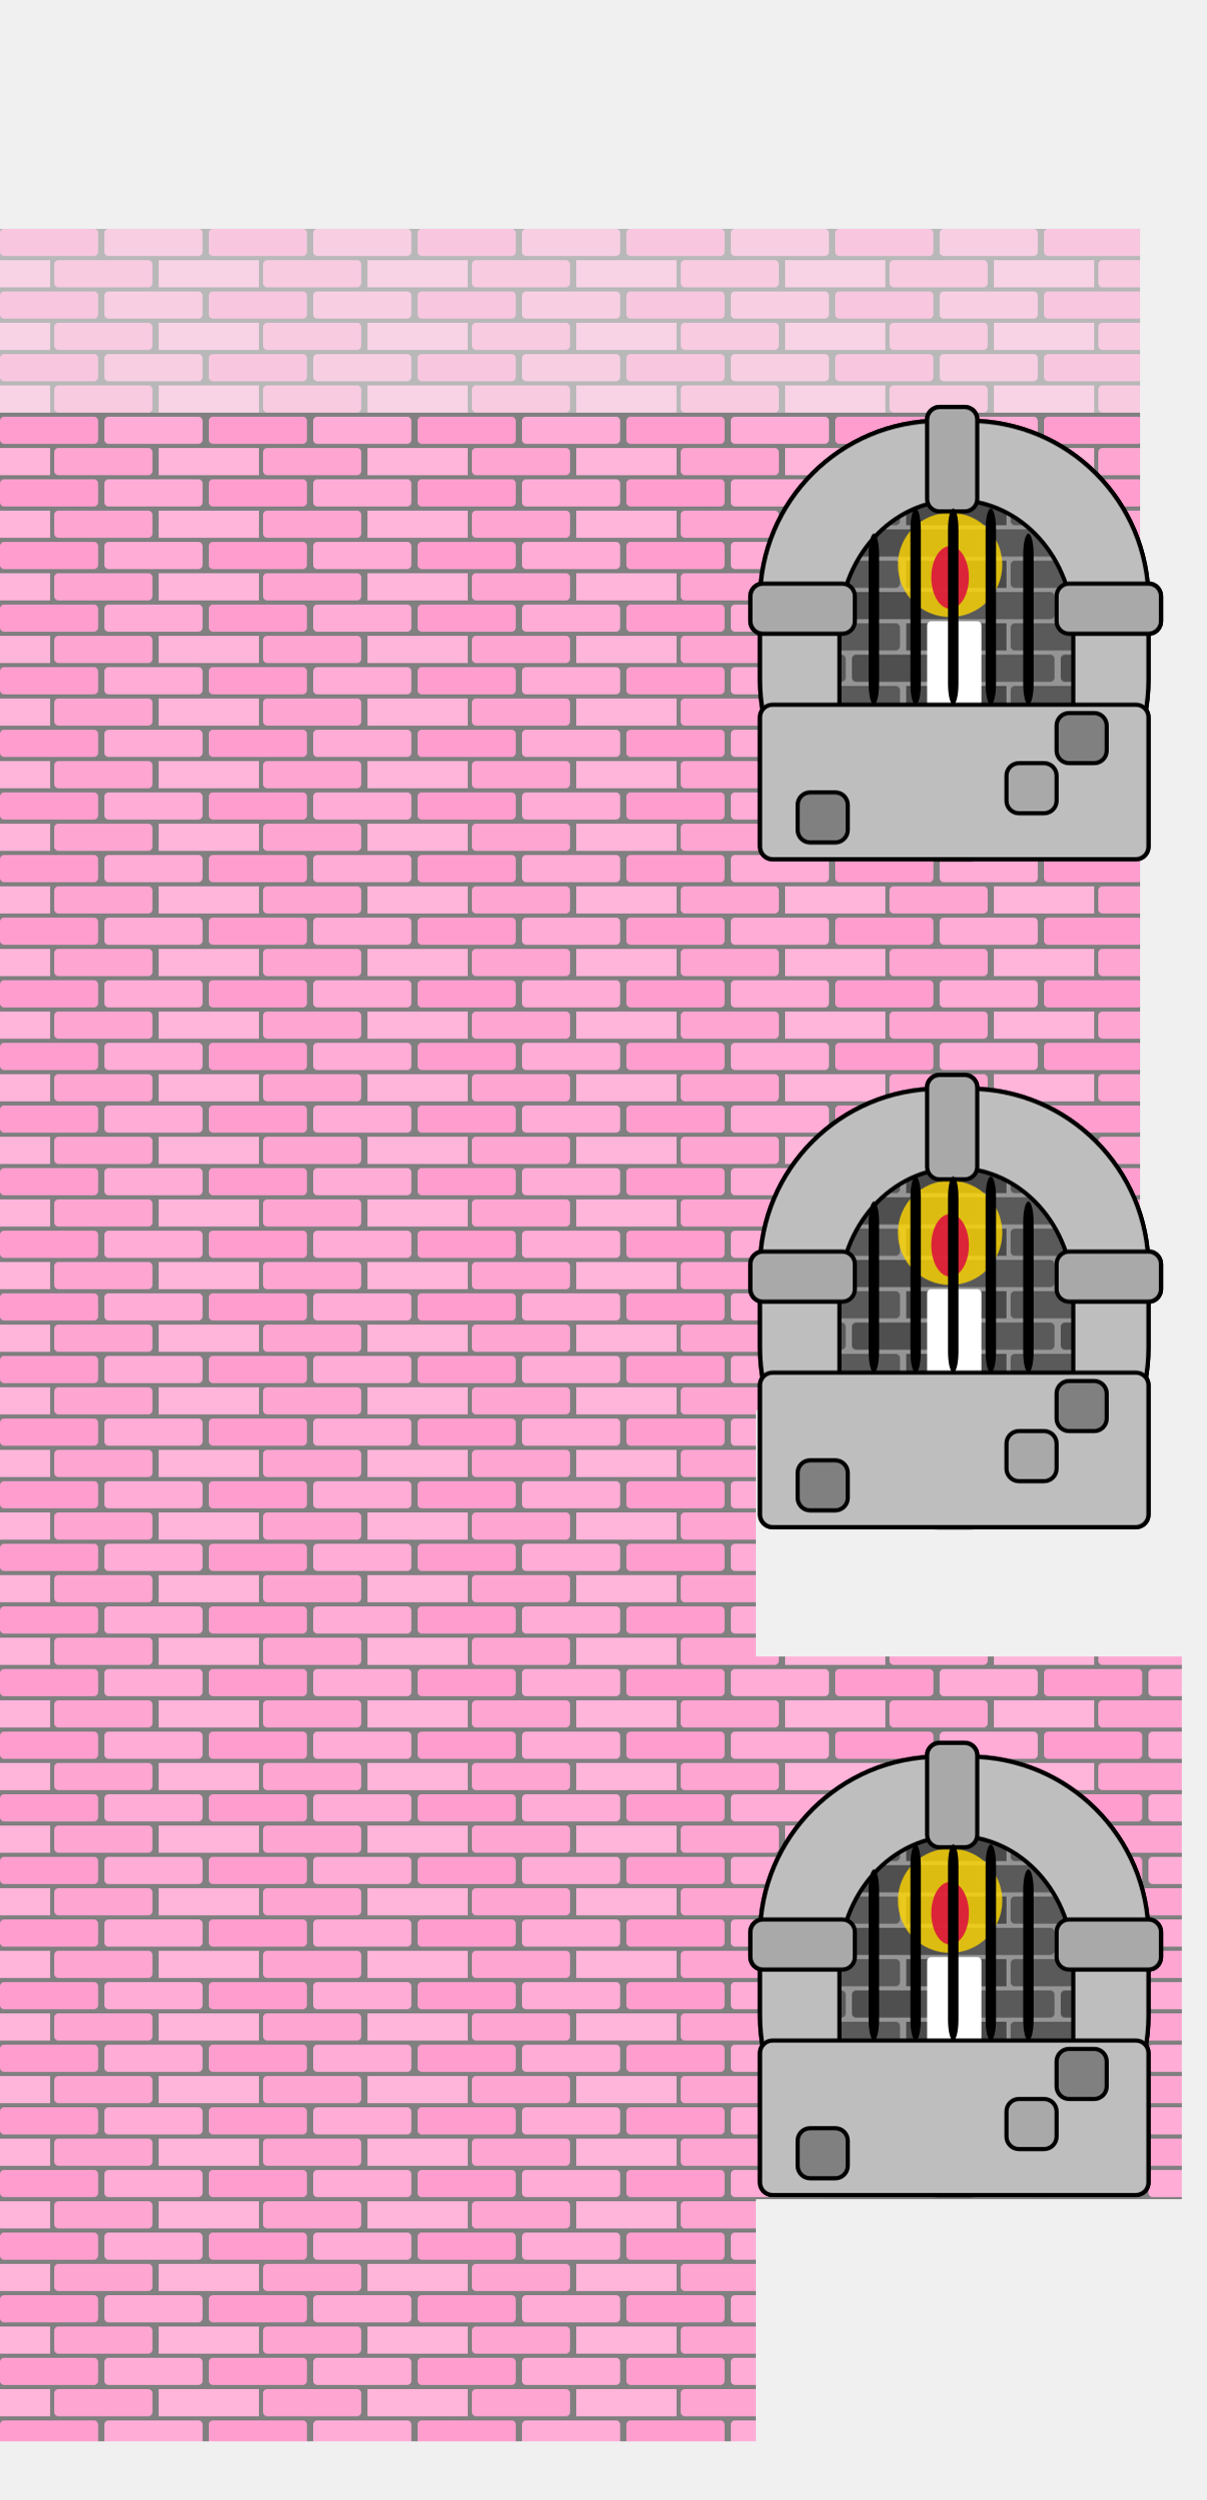
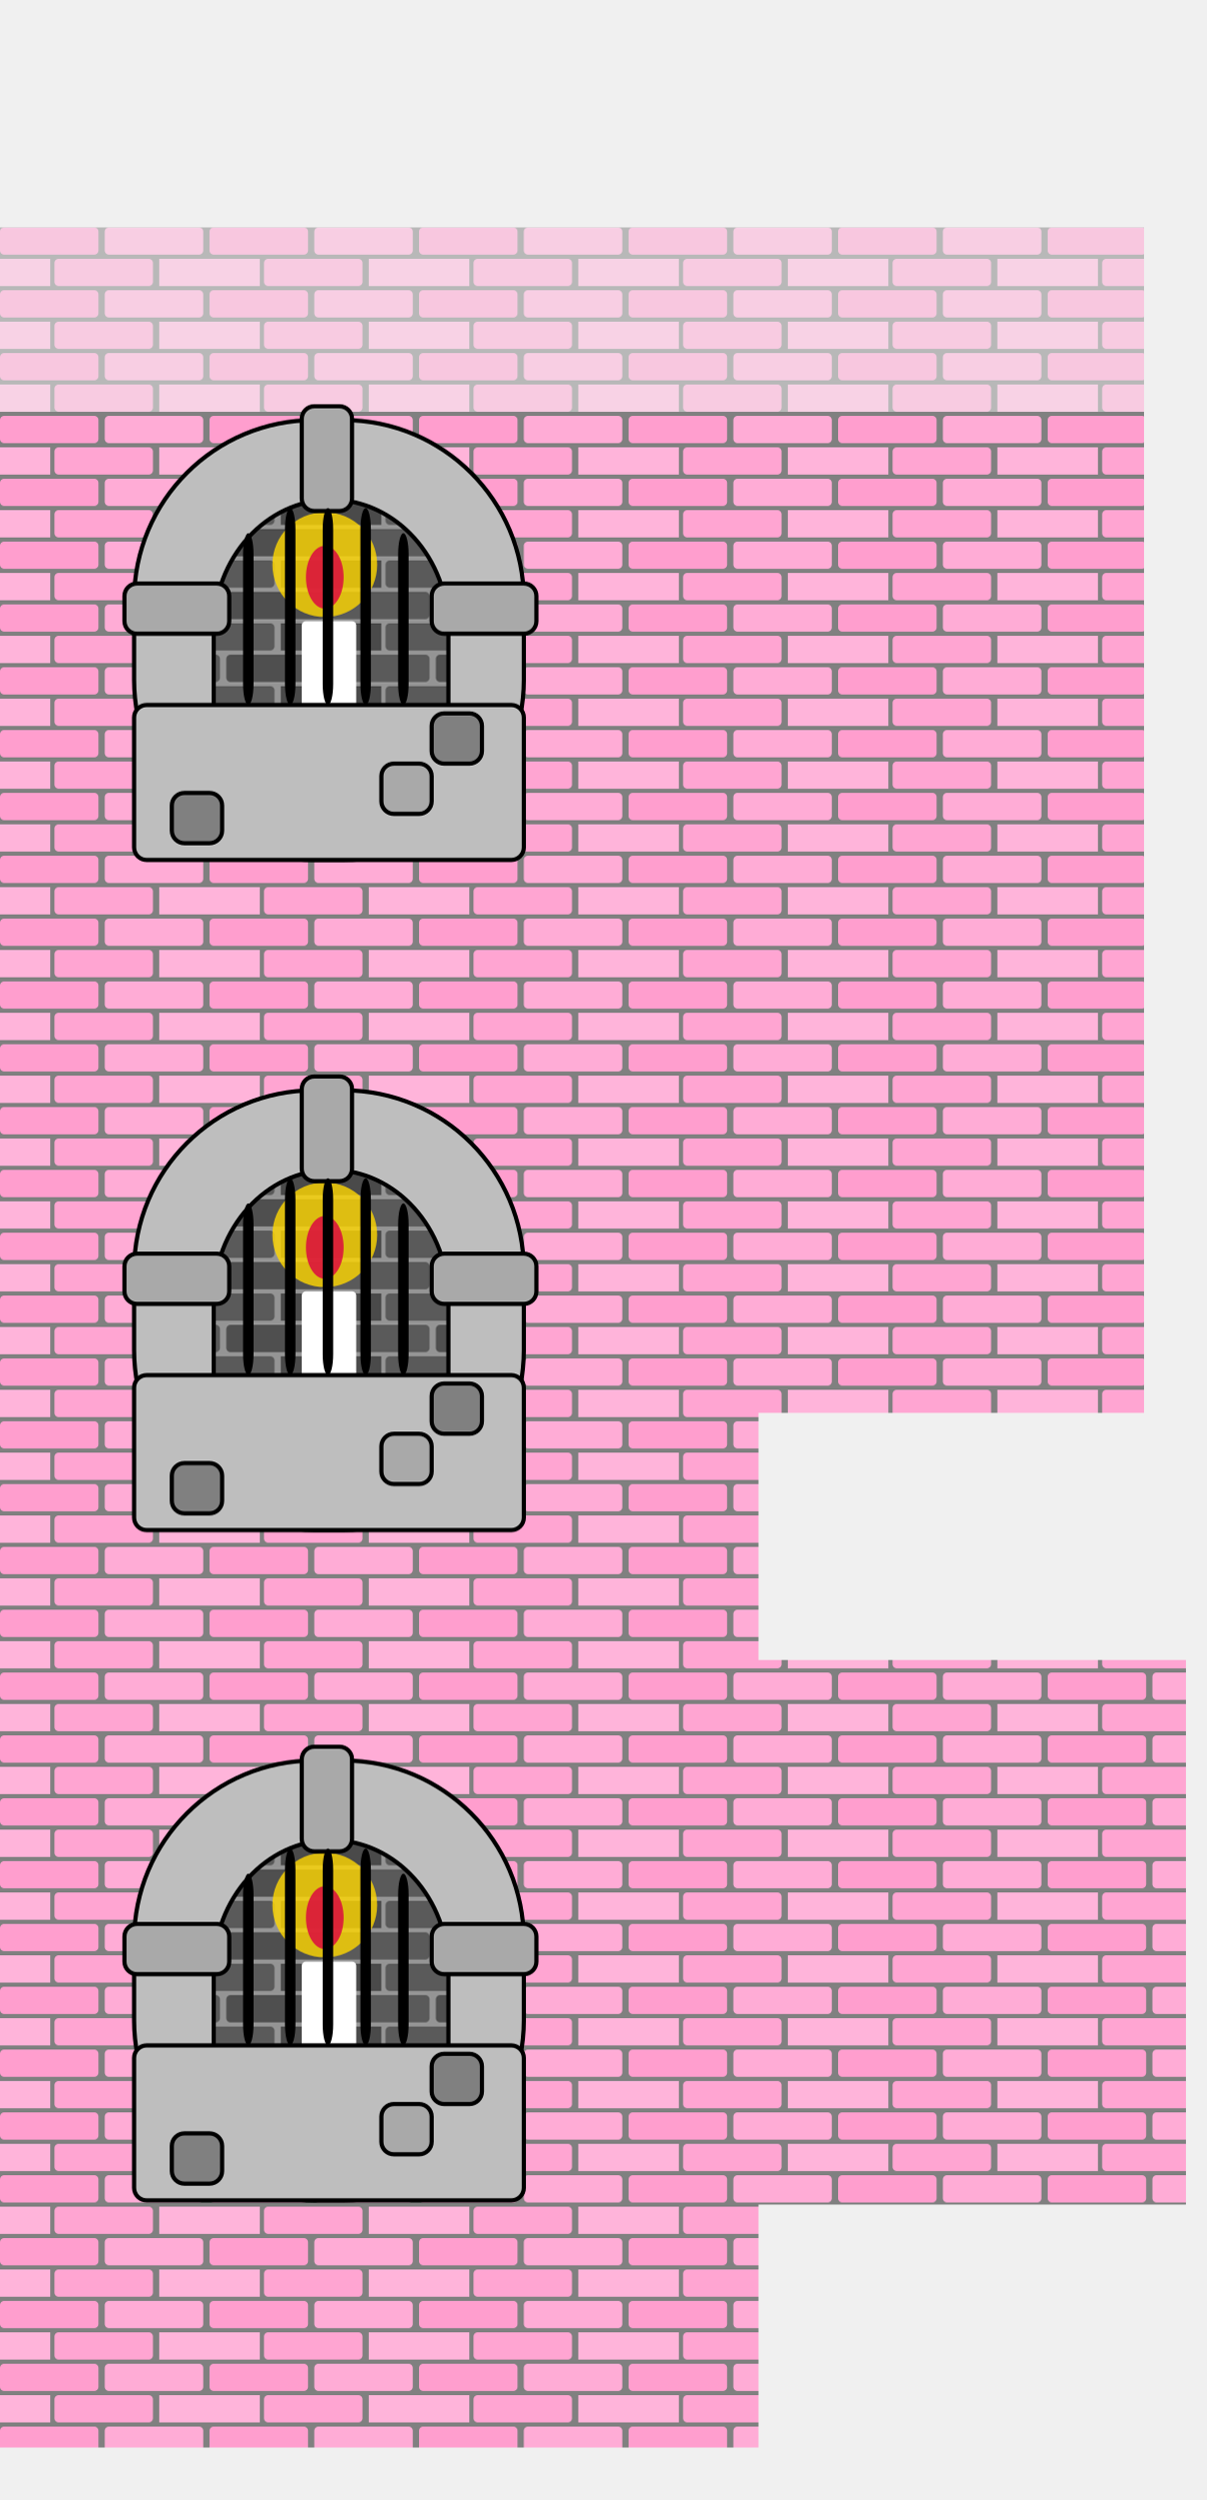
- <svg xmlns="http://www.w3.org/2000/svg" width="280" height="580" viewBox="0 0 289 489">
+ <svg xmlns="http://www.w3.org/2000/svg" width="280" height="580" viewBox="0 0 288 488">
  <defs>
    <pattern id="my5pattern" patternUnits="userSpaceOnUse" x="0" y="0" width="50" height="15">
      <rect width="323" height="580" x="0" y="0" fill="grey" />
      <rect width="23.5" height="6.5" x="0" y="0" rx="1" fill="#ff9ece" />
      <rect width="23.5" height="6.5" x="25" y="0" rx="1" fill="#ffacd6" />
      <rect width="12" height="6.5" x="0" y="7.5" fill="#ffb4da" />
      <rect width="23.5" height="6.5" x="13" y="7.5" rx="1" fill="#ffa5d2" />
      <rect width="12" height="6.5" x="38" y="7.5" fill="#ffb4da" />
    </pattern>
    <pattern id="my3pattern" patternUnits="userSpaceOnUse" x="0" y="0" width="50" height="15">
      <rect width="50" height="15" x="0" y="0" class="back" fill="lightgrey" />
      <rect width="23.5" height="6.5" x="0" y="0" rx="1" class="brickcolor1" fill="grey" />
      <rect width="23.5" height="6.5" x="25" y="0" rx="1" class="brickcolor2" fill="#717171" />
      <rect width="12" height="6.5" x="0" y="7.5" class="brickcolor4" fill="dimgrey" />
      <rect width="23.5" height="6.5" x="13" y="7.5" rx="1" class="brickcolor3" fill="#808080" />
      <rect width="12" height="6.5" x="38" y="7.5" class="brickcolor4" fill="dimgrey" />
    </pattern>
    <pattern id="windowPattern" patternUnits="userSpaceOnUse" x="29" y="42" width="150" height="160">
      <rect width="93" height="105" x="3" y="4" fill="#bebebe" rx="43" stroke="black" />
      <rect width="56" height="83" x="22" y="23" rx="31" stroke="black" fill="url(#my3pattern)" />
      <rect width="56" height="83" x="22" y="23" rx="31" opacity=".3" />
      <rect width="13" height="22" x="43" y="52" rx="1" fill="white" />
      <rect width="25" height="25" x="36" y="26" rx="15" fill="gold" opacity=".8" />
      <rect width="9" height="15" x="44" y="34" rx="15" fill="crimson" opacity=".9" />
      <rect width="93" height="37" x="3" y="72" fill="#bebebe" rx="3" stroke="black" />
      <rect width="12" height="25" x="43" y=".7" fill="darkgrey" rx="3" stroke="black" />
      <rect width="25" height="12" x=".7" y="43" fill="darkgrey" rx="3" stroke="black" />
      <rect width="25" height="12" x="74" y="43" fill="darkgrey" rx="3" stroke="black" />
      <rect width="12" height="12" x="74" y="74" fill="grey" rx="3" stroke="black" />
      <rect width="12" height="12" x="62" y="86" fill="darkgrey" rx="3" stroke="black" />
      <rect width="12" height="12" x="12" y="93" fill="grey" rx="3" stroke="black" />
      <rect width="2.5" height="41" x="29" y="31" rx="5" />
      <rect width="2.5" height="47" x="39" y="25" rx="5" />
      <rect width="2.5" height="47" x="48" y="25" rx="5" />
      <rect width="2.5" height="47" x="57" y="25" rx="5" />
      <rect width="2.5" height="41" x="66" y="31" rx="5" />
    </pattern>
  </defs>
  <rect width="273" height="44" x="0" y="0" fill="url(#my5pattern)" opacity=".5" />
  <rect width="273" height="239" x="0" y="44" fill="url(#my5pattern)" />
  <rect width="181" height="73" x="0" y="281" fill="url(#my5pattern)" />
  <rect width="283" height="130" x="0" y="342" fill="url(#my5pattern)" />
  <rect width="181" height="69" x="0" y="461" fill="url(#my5pattern)" />
-   <rect width="150" height="480" x="150" y="0" fill="url(#windowPattern)" />
-   <rect width="150" height="480" x="150" y="0" fill="url(#windowPattern)" />
+   <rect width="150" height="480" x="0" y="0" fill="url(#windowPattern)" />
</svg>
